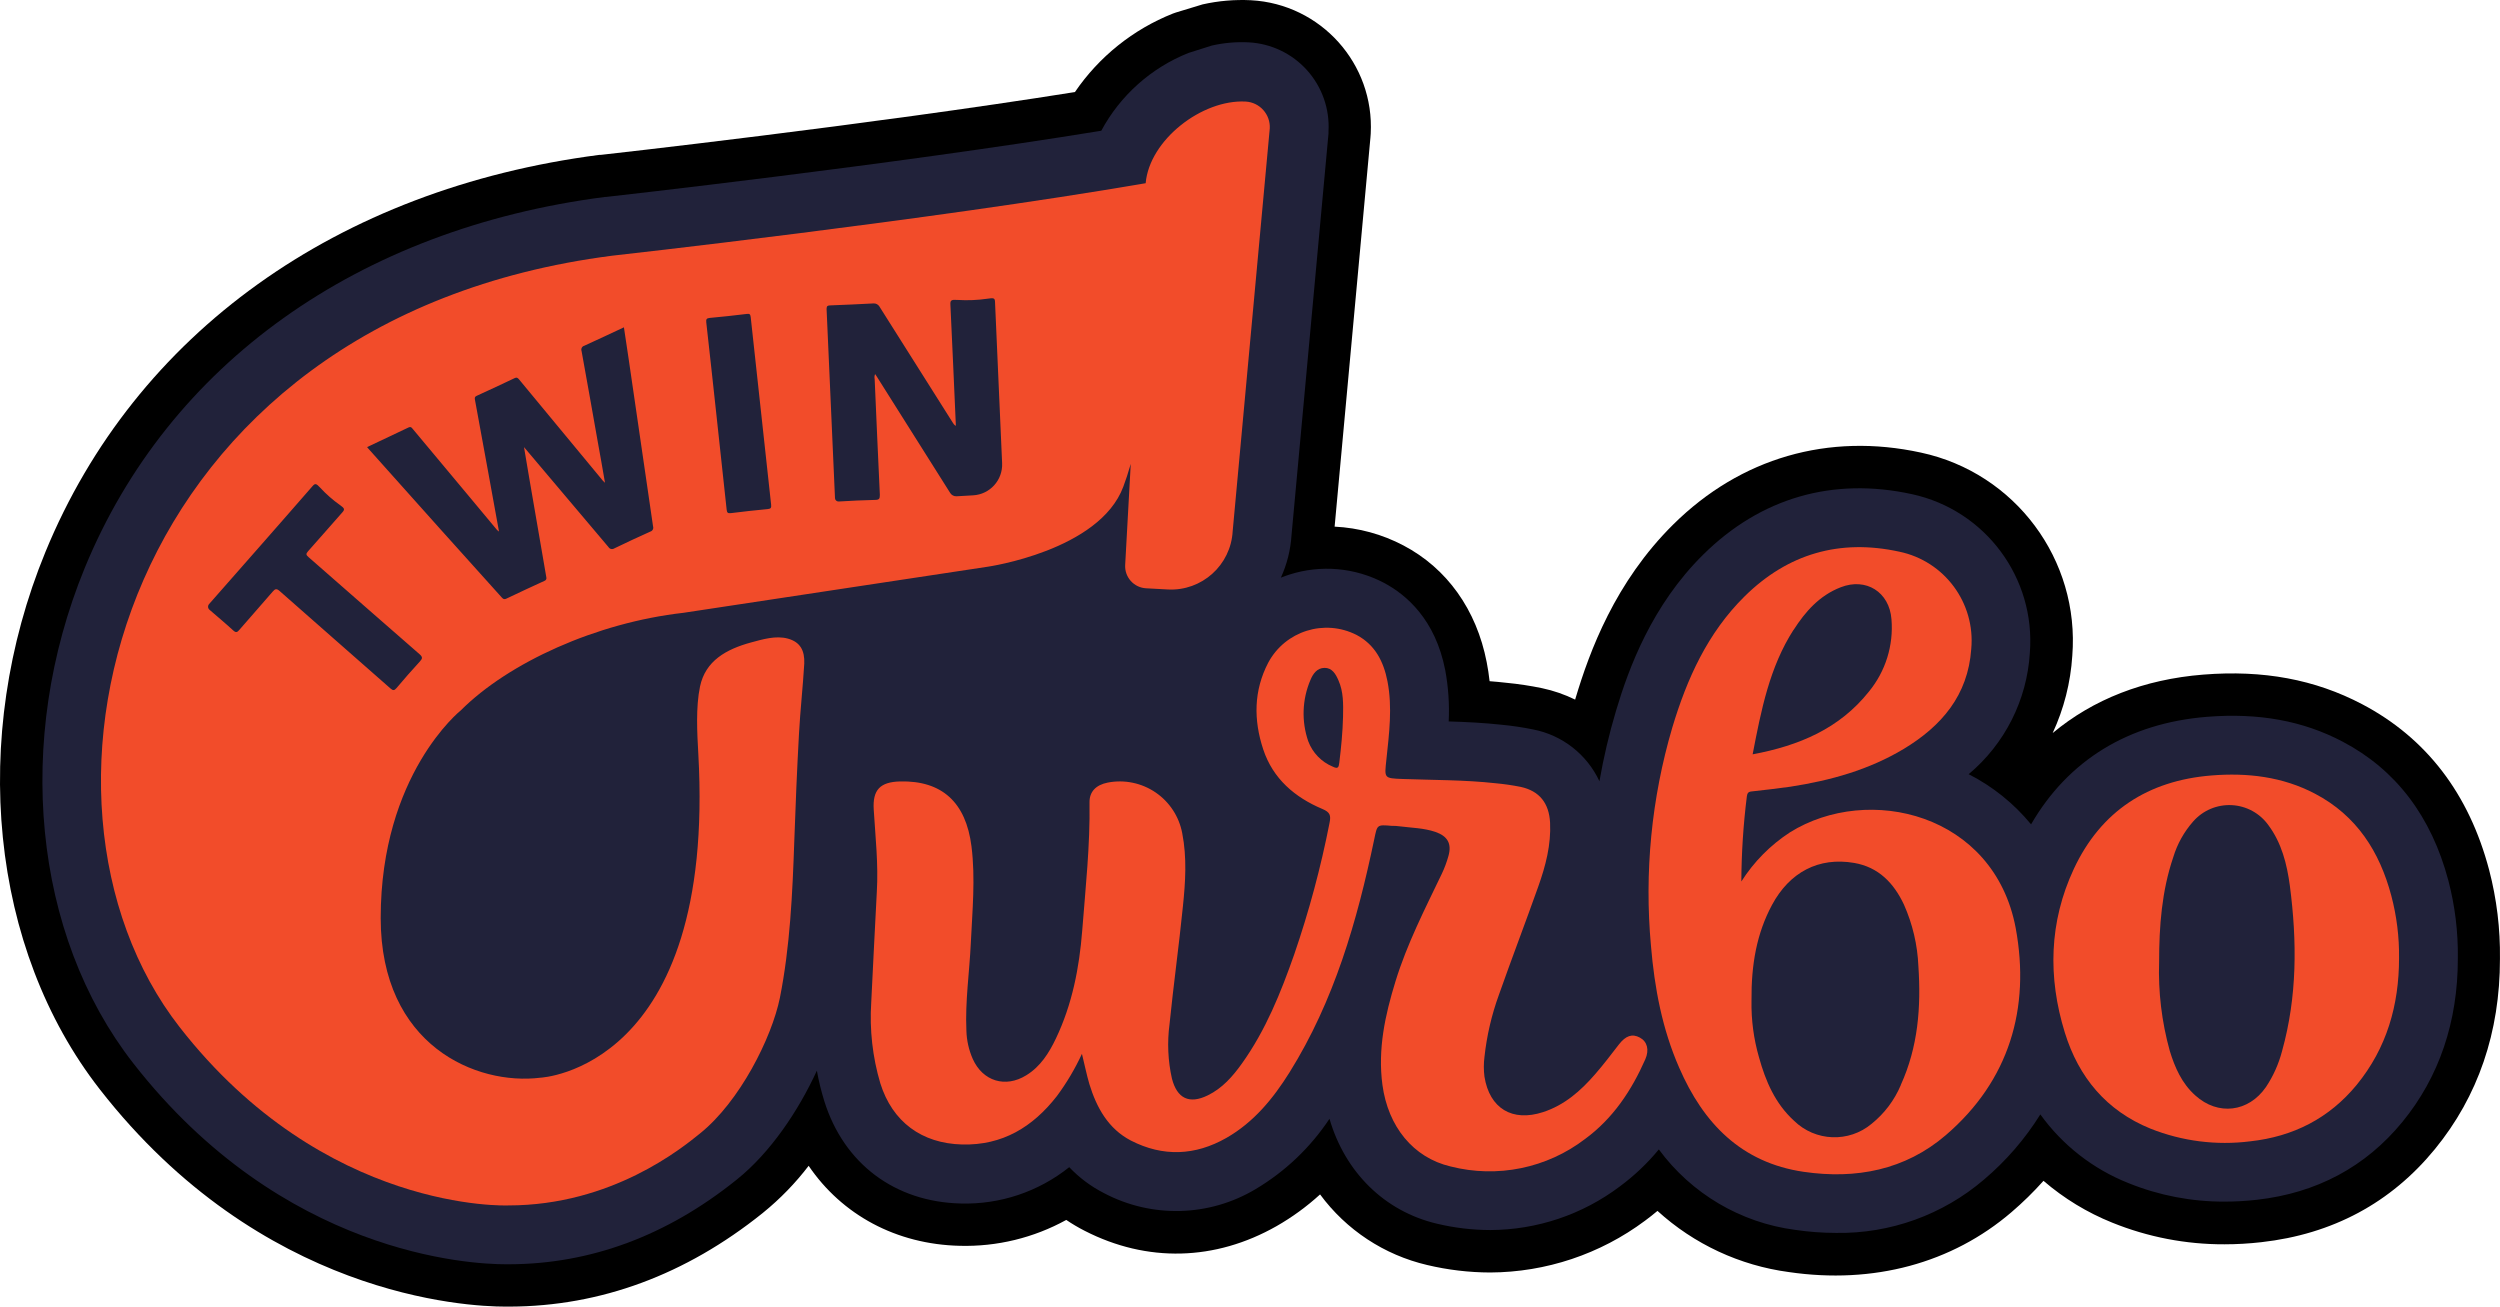
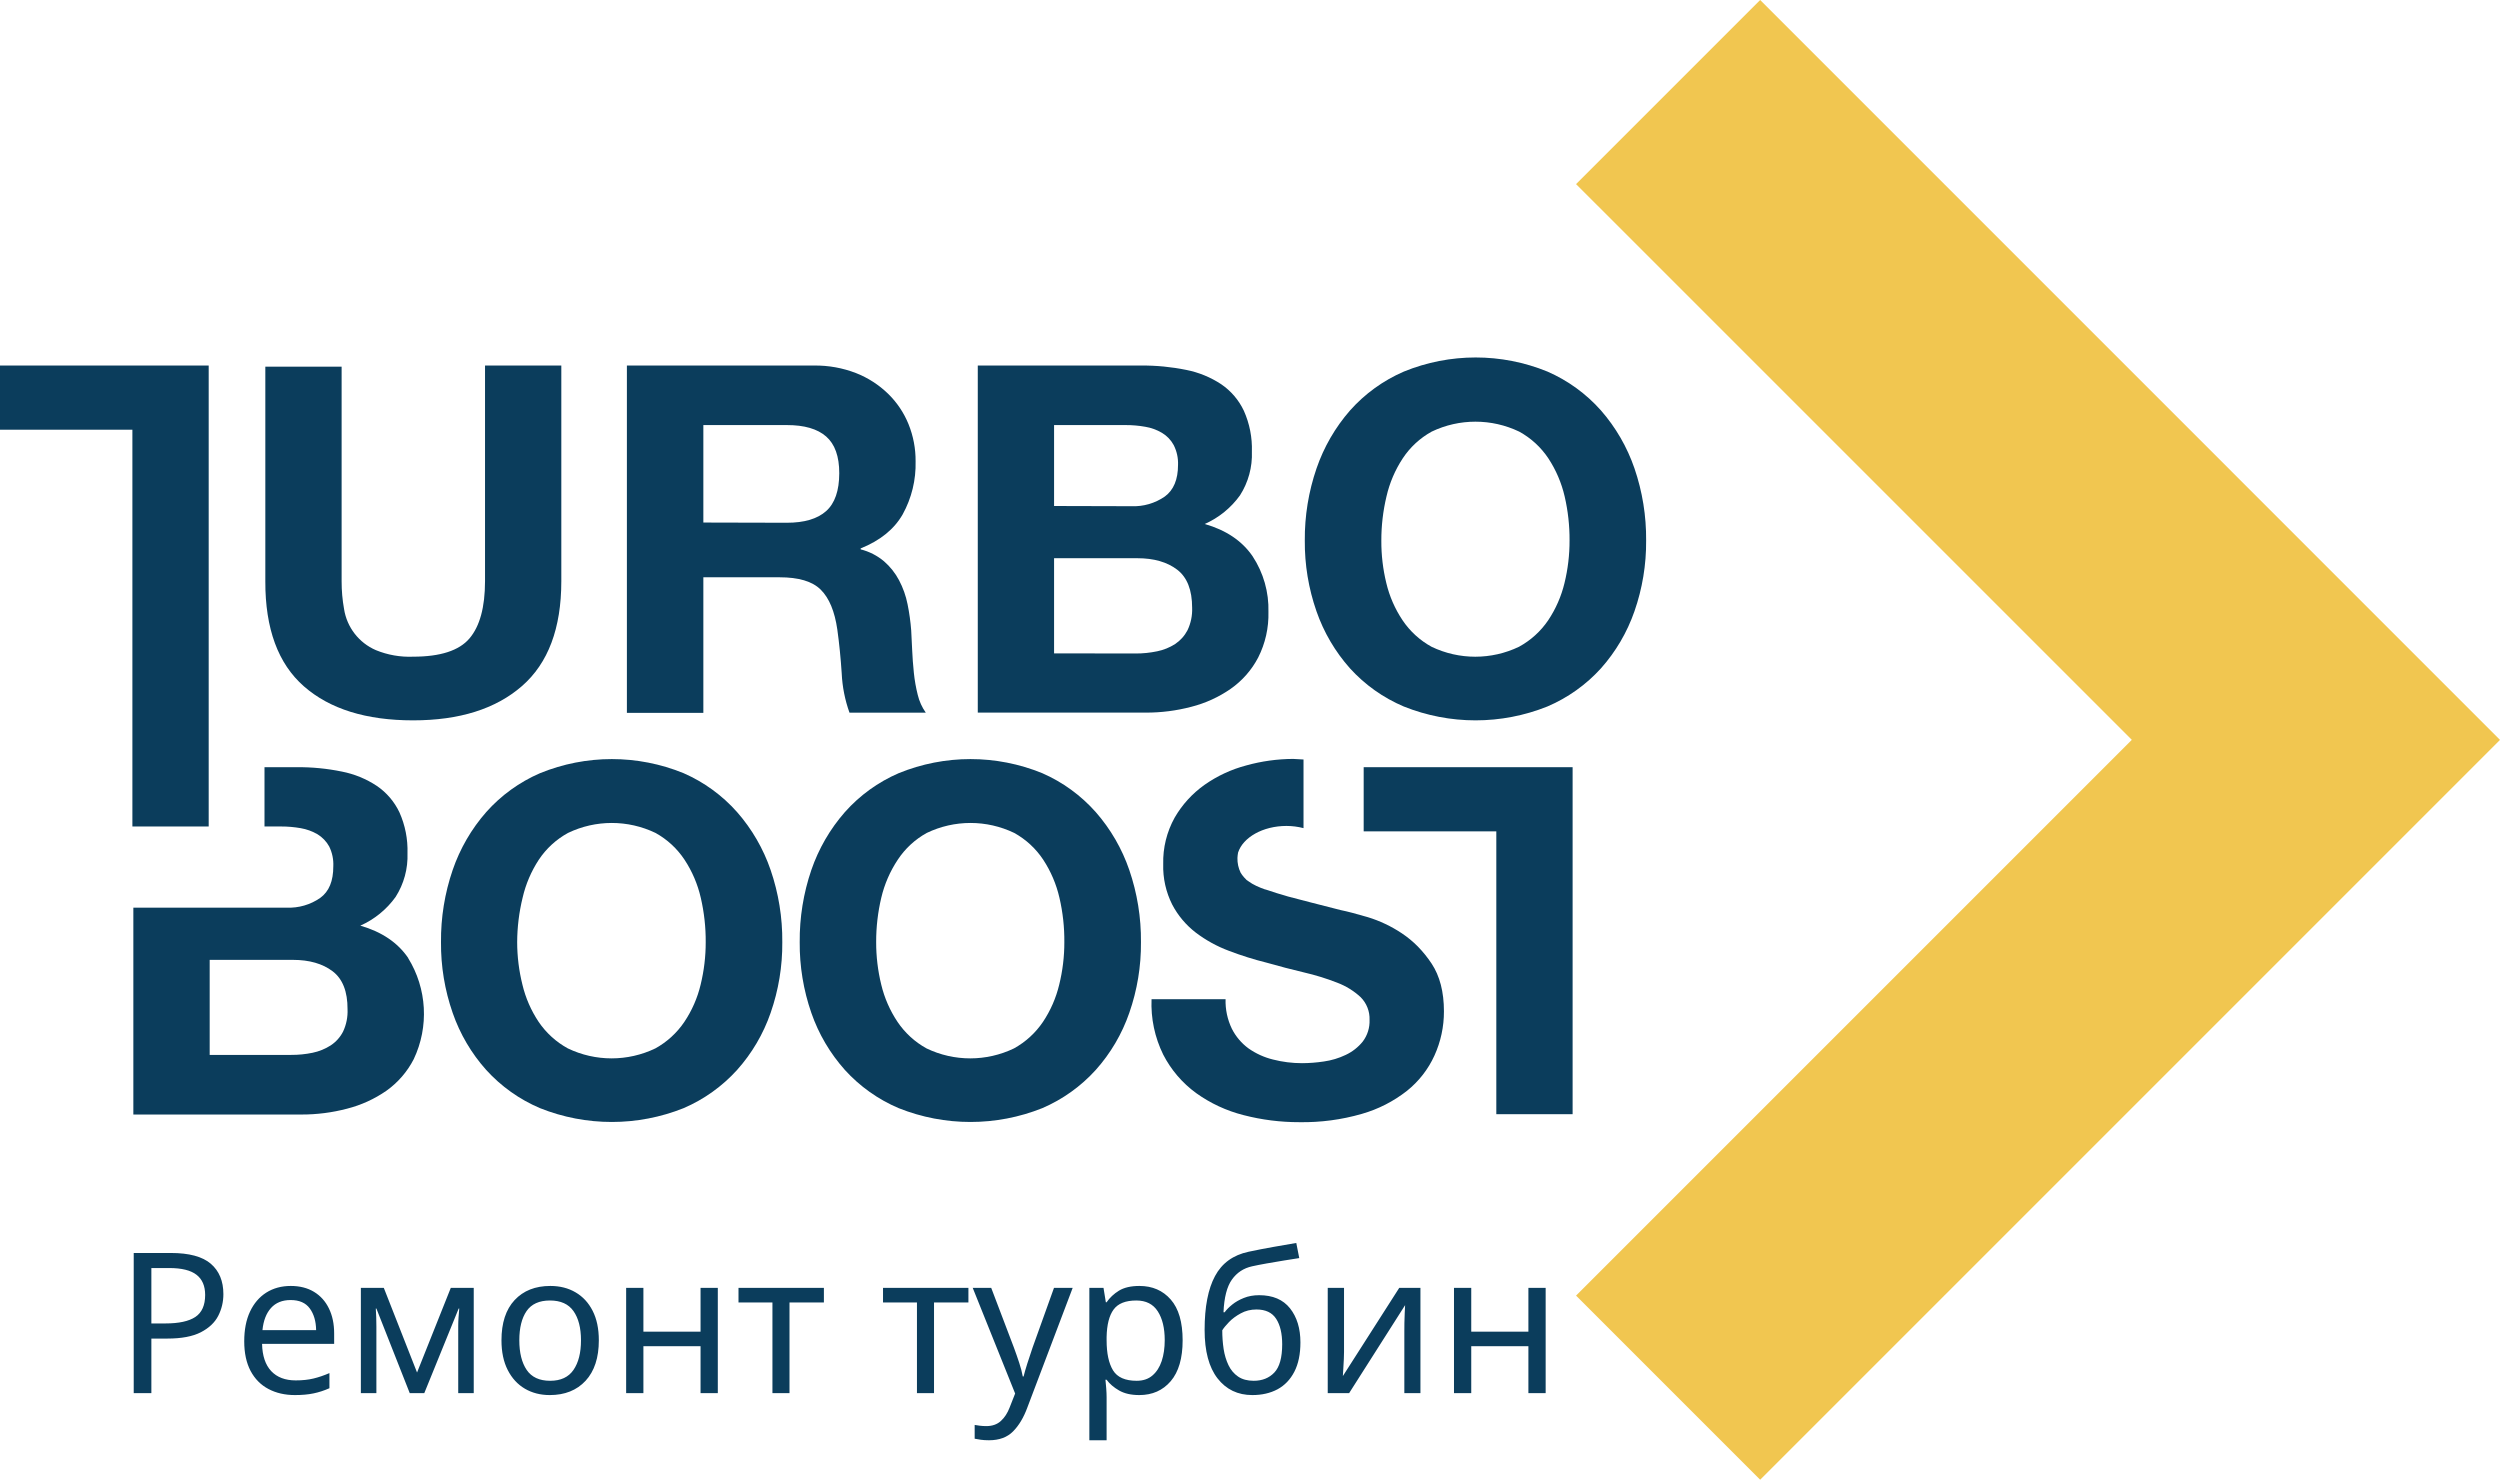
- <svg xmlns="http://www.w3.org/2000/svg" id="Слой_1" data-name="Слой 1" viewBox="0 0 531.2 277.63">
+ <svg xmlns="http://www.w3.org/2000/svg" viewBox="0 0 604.25 357.65">
  <defs>
-     <style>.cls-1{fill:#21223a;}.cls-2{fill:none;}.cls-3{fill:#f24c2a;}</style>
+     <style>.cls-1{font-size:47.46px;font-family:DniproCity-Regular, DniproCity;}.cls-1,.cls-3{fill:#0b3d5c;}.cls-2{fill:#f1c650;}</style>
  </defs>
-   <path d="M528.89,184.84c-4.28-16.21-13.36-28.05-27-35.22-10-5.25-21-7.3-33.74-6.28-12.57,1-23.39,5.24-32,12.42a46,46,0,0,0,4.17-16.4,40.88,40.88,0,0,0-32.15-43.19c-19.65-4.29-38.33,1.12-52.6,15.23-12.4,12.26-17.82,27-20.81,37,0,.08-.05.17-.08.25a30,30,0,0,0-7-2.42,69.89,69.89,0,0,0-7.61-1.15c-1.21-.14-2.4-.25-3.56-.34-.15-1.38-.36-2.73-.62-4.06-2.16-11.12-8.44-19.92-17.68-24.78a35,35,0,0,0-14.63-4l7.61-82.67.06-.83A26.94,26.94,0,0,0,265.81.05a38.16,38.16,0,0,0-10.27.88l-5.66,1.72-.66.23A45.55,45.55,0,0,0,228.4,19.56c-44.2,7.05-100.11,13.28-100.77,13.35l-.3,0C71.63,40.13,28.74,70.87,9.66,117.26-6.59,156.78-2.07,201.6,21.19,231.44c34.28,44,77.83,46.19,86.21,46.19h.93c19.28-.08,37.33-6.74,53.66-19.83l.18-.15a58.69,58.69,0,0,0,9.65-9.94c7.07,10.41,18.6,16.69,32.12,17a44.45,44.45,0,0,0,22.62-5.5,36.54,36.54,0,0,0,3.93,2.32c13.24,6.78,27.71,6.41,40.75-1a51.8,51.8,0,0,0,9.25-6.74,39.41,39.41,0,0,0,22.76,15,58.54,58.54,0,0,0,13.37,1.59,55.44,55.44,0,0,0,32.91-11c.9-.67,1.79-1.36,2.65-2.09a51.59,51.59,0,0,0,27.93,13c17.95,2.63,34.62-1.87,47.28-12.72a70.43,70.43,0,0,0,6.81-6.67,52.31,52.31,0,0,0,14.61,8.89,62.93,62.93,0,0,0,23.84,4.6h0a69.22,69.22,0,0,0,7.84-.45c15.12-1.7,27.53-8.35,36.88-19.78,9.18-11.23,13.83-24.83,13.82-40.43A71,71,0,0,0,528.89,184.84Z" />
-   <path class="cls-1" d="M252.53,11.25A36.3,36.3,0,0,0,234,27.78c-44.75,7.31-104.63,14-105.27,14.07l-.22,0C76.08,48.63,35.8,77.36,18,120.69c-15,36.58-11,77.88,10.31,105.22,31.76,40.73,71.64,42.72,79.11,42.72h.82c17.22-.05,33.41-6.05,48.13-17.85l.2-.16c7.11-5.69,13.07-14.58,17-23.12a54.07,54.07,0,0,0,1.58,6.47c4.16,13.3,15,21.42,29,21.75A35.33,35.33,0,0,0,227.19,248a27.1,27.1,0,0,0,7.4,5.52,32.86,32.86,0,0,0,32.19-.85,48.71,48.71,0,0,0,15.71-14.95c3.3,11.34,11.68,19.66,22.83,22.29a49.11,49.11,0,0,0,11.3,1.35,46,46,0,0,0,27.58-9.28,46.8,46.8,0,0,0,8.27-7.85,42.88,42.88,0,0,0,28.95,17.09,60.49,60.49,0,0,0,8.7.65,47.18,47.18,0,0,0,31.41-11.31,59,59,0,0,0,12-13.87,42.31,42.31,0,0,0,18.71,14.59,53.85,53.85,0,0,0,20.46,3.94,61.12,61.12,0,0,0,6.84-.39c12.7-1.43,23.1-7,30.91-16.53s11.81-21.3,11.79-34.78a61.83,61.83,0,0,0-2-16.48c-3.61-13.67-11.17-23.61-22.47-29.55h0c-8.42-4.44-17.85-6.16-28.83-5.28-16.68,1.34-29.49,9.22-37.38,22.85A41.53,41.53,0,0,0,418.3,164.5a36.5,36.5,0,0,0,13-25.77A31.94,31.94,0,0,0,406.25,105c-16.81-3.67-32.14.77-44.35,12.84C351,128.61,346.09,141.9,343.38,151a130.44,130.44,0,0,0-3.53,15A19.68,19.68,0,0,0,325.79,155a63.45,63.45,0,0,0-6.68-1c-3.85-.42-7.61-.6-11.29-.71a47.37,47.37,0,0,0-.74-10.91c-2.1-10.75-8.25-16-13-18.53A26.1,26.1,0,0,0,274,122.08c-.63.2-1.24.42-1.84.66a25.55,25.55,0,0,0,2.26-9l7.86-85.36,0-.48A17.92,17.92,0,0,0,265.33,9h0a28.74,28.74,0,0,0-7.84.68Z" />
-   <path class="cls-2" d="M397.06,146.92a21.42,21.42,0,0,0,4.8-15.38c-.44-5.76-5.41-8.91-10.8-6.79-4.47,1.75-7.47,5.17-10,9.06-5.11,7.95-6.88,17-8.74,26.43C382.25,158.39,390.82,154.77,397.06,146.92Z" />
-   <path class="cls-2" d="M404.55,192.17c-2.15-4.57-5.39-8-10.6-8.86-7.49-1.28-13.68,1.94-17.44,8.94-3.26,6.09-4.42,12.66-4.35,20.36a40.59,40.59,0,0,0,1.59,12c1.4,5.07,3.42,9.85,7.45,13.49a12.29,12.29,0,0,0,16.5.63,21.06,21.06,0,0,0,6.18-8.2c3.67-8.06,4.33-16.58,3.74-25.28A35.85,35.85,0,0,0,404.55,192.17Z" />
-   <path class="cls-2" d="M482,175.36a10.21,10.21,0,0,0-16-.82,20.42,20.42,0,0,0-4.24,7.61c-2.41,7.2-2.94,14.67-3,22.19A63,63,0,0,0,461,223.28c1.09,3.56,2.57,6.93,5.43,9.48,4.86,4.35,11.34,3.58,15-1.77a25.2,25.2,0,0,0,3.43-7.65c3.24-11.62,3.2-23.39,1.59-35.21C485.86,183.58,484.75,179.14,482,175.36Z" />
-   <path class="cls-2" d="M281.47,141.89c-1.62,0-2.48,1.24-3,2.58a18.11,18.11,0,0,0-.47,13,9.44,9.44,0,0,0,5.22,5.41c1.09.53,1.26.16,1.38-.82.4-3.25.72-6.51.8-9.79.05-2.64.12-5.28-1-7.78C283.84,143.19,283.13,141.87,281.47,141.89Z" />
-   <path class="cls-3" d="M348.44,220.47c-1.63-.89-3-.41-4.46,1.46-1.65,2.14-3.28,4.29-5.05,6.32-3.06,3.53-6.51,6.58-11.09,8.06-6.52,2.12-11.34-.8-12.42-7.53a16.48,16.48,0,0,1,0-4.21,56.28,56.28,0,0,1,3.05-13.14c2.72-7.72,5.65-15.36,8.39-23.08,1.55-4.37,2.73-8.83,2.5-13.55-.21-4.12-2.24-6.73-6.23-7.6a51.06,51.06,0,0,0-5.39-.78c-6.54-.72-13.11-.66-19.68-.9-4.06-.15-3.9-.15-3.48-4.12.58-5.53,1.31-11.08.23-16.64-.82-4.2-2.64-7.78-6.59-9.86a14.06,14.06,0,0,0-18.75,5.91c-3.1,5.94-3.12,12.19-1.06,18.42s6.7,10.19,12.59,12.67c1.6.68,1.83,1.34,1.5,2.95A210,210,0,0,1,275,202.78c-2.85,8.13-6.06,16.12-11.12,23.2-1.95,2.73-4.15,5.25-7.25,6.76-3.94,1.93-6.53.67-7.62-3.57a33,33,0,0,1-.51-11.54c.84-8.34,2-16.64,2.84-25,.54-5.18.88-10.39-.14-15.59a13.49,13.49,0,0,0-15.81-10.76c-2.49.49-3.93,1.91-3.89,4.24.14,9.11-.85,18.16-1.55,27.21-.62,7.92-2.13,15.67-5.58,22.91-1.47,3.09-3.3,6-6.3,7.83-4.43,2.76-9.26,1.27-11.38-3.47a16,16,0,0,1-1.35-6c-.28-6.24.65-12.41.94-18.62.32-6.85,1-13.7.14-20.55-1.18-9.41-6.33-14-15.17-13.79-4.23.11-5.87,1.77-5.6,6,.36,5.79,1,11.57.66,17.39-.4,7.85-.82,15.7-1.19,23.55a49.31,49.31,0,0,0,1.93,17.2c2.56,8.19,8.8,12.78,17.37,13s15-3.69,20.13-10.26a50.74,50.74,0,0,0,5.34-9c.57,2.35,1,4.43,1.58,6.43,1.54,5,4,9.49,8.83,12,6.8,3.49,13.65,3.22,20.29-.57,5.81-3.32,9.93-8.36,13.41-13.92,9.5-15.22,14.37-32.16,18-49.54.65-3.1.53-3.12,3.75-2.84.53,0,1.06,0,1.58.09,2.55.33,5.15.35,7.62,1.18,2.64.9,3.56,2.51,2.81,5.15a23.11,23.11,0,0,1-1.41,3.77c-3.59,7.49-7.39,14.88-9.84,22.86-2.2,7.15-3.79,14.38-2.77,22,1.2,8.84,6.53,15.45,14.48,17.32A33.43,33.43,0,0,0,336.81,242c5.91-4.34,9.85-10.27,12.78-16.91C350.48,223.07,350,221.3,348.44,220.47Zm-63.07-68.18c-.08,3.28-.4,6.54-.8,9.79-.12,1-.29,1.35-1.38.82a9.44,9.44,0,0,1-5.22-5.41,18.11,18.11,0,0,1,.47-13c.55-1.34,1.41-2.56,3-2.58s2.37,1.3,2.94,2.62C285.49,147,285.42,149.65,285.37,152.29Z" />
-   <path class="cls-3" d="M380.34,176.85A34.52,34.52,0,0,0,370,187.3a151.2,151.2,0,0,1,1.17-18.08c.09-.7.31-1,1.05-1.06,2.74-.3,5.47-.62,8.19-1,8.5-1.31,16.7-3.58,24.13-8.05,8-4.84,13.62-11.36,14.31-21.21a19.31,19.31,0,0,0-15.29-20.68c-12.63-2.76-23.69.42-32.89,9.52-7.84,7.75-12.23,17.48-15.34,27.85A124.25,124.25,0,0,0,350.8,201c.75,8.91,2.38,17.63,6,25.88,5.12,11.78,13.17,20.17,26.45,22.11,11.1,1.62,21.55-.38,30.18-7.78,13.53-11.6,18-27,14.87-44C423.72,172.82,397,166.47,380.34,176.85Zm.76-43c2.49-3.89,5.49-7.31,10-9.06,5.39-2.12,10.36,1,10.8,6.79a21.42,21.42,0,0,1-4.8,15.38c-6.24,7.85-14.81,11.47-24.7,13.32C374.22,150.84,376,141.76,381.1,133.81Zm22.78,96.72a21.06,21.06,0,0,1-6.18,8.2,12.29,12.29,0,0,1-16.5-.63c-4-3.64-6.05-8.42-7.45-13.49a40.59,40.59,0,0,1-1.59-12c-.07-7.7,1.09-14.27,4.35-20.36,3.76-7,9.95-10.22,17.44-8.94,5.21.89,8.45,4.29,10.6,8.86a35.85,35.85,0,0,1,3.07,13.08C408.21,214,407.55,222.47,403.88,230.53Z" />
-   <path class="cls-3" d="M508.11,190.34c-2.49-9.4-7.38-17.05-16.21-21.69-6.9-3.63-14.38-4.49-22-3.88-13.46,1.08-23.5,7.55-29.26,19.87-5.25,11.26-5.54,23-1.9,34.78,2.94,9.5,8.83,16.58,18.19,20.39a42.71,42.71,0,0,0,21.18,2.7c9.16-1,16.79-4.89,22.64-12,6.39-7.81,9-16.94,9-26.92A49.45,49.45,0,0,0,508.11,190.34Zm-23.22,33a25.2,25.2,0,0,1-3.43,7.65c-3.71,5.35-10.19,6.12-15,1.77-2.86-2.55-4.34-5.92-5.43-9.48a63,63,0,0,1-2.26-18.94c0-7.52.56-15,3-22.19a20.42,20.42,0,0,1,4.24-7.61,10.21,10.21,0,0,1,16,.82c2.8,3.78,3.91,8.22,4.53,12.77C488.09,200,488.13,211.72,484.89,223.34Z" />
-   <path class="cls-3" d="M167.4,135.69c-2.55-.7-5.37.16-7.79.81-5.29,1.44-9.72,3.9-10.87,9.37-.92,4.43-.61,9.84-.36,14.34,3.76,67.08-33.56,68.78-33.56,68.78-13.57,1.69-33.93-6.79-33.93-33.93,0-30.53,17-44.1,17-44.1,10.18-10.18,28.84-18.66,47.32-20.75l64.64-9.79s23.75-3.39,28.83-17c.52-1.37,1.05-3,1.58-4.85L239.08,120a4.7,4.7,0,0,0,4.44,5l4.61.25a13.11,13.11,0,0,0,13.79-12.4l7.88-85.56a5.43,5.43,0,0,0-5.13-5.71c-9.24-.49-20.43,8.13-21.24,17.35-46.13,7.93-113.35,15.4-113.35,15.4C24.92,67.84.37,169.76,38.15,218.22,69,257.82,108,256.13,108,256.13c22.05,0,37-12.27,40.71-15.27,8.48-6.79,15.27-20.36,17-28.84,2.16-10.84,2.68-22.26,3.06-33.28.26-7.62.58-15.24,1-22.85.27-5,.83-9.93,1.12-14.9C171,138.26,170.06,136.42,167.4,135.69Zm9-70.8c3.07-.12,6.15-.25,9.23-.42a1.36,1.36,0,0,1,1.21.63q7.78,12.36,15.6,24.7a2.24,2.24,0,0,0,.56.66.33.33,0,0,1,.1-.06c-.38-8.56-.75-17.12-1.16-25.67-.05-.93.18-1.1,1.53-1a30.55,30.55,0,0,0,6.34-.26c1.28-.19,1.57-.18,1.61.64q.74,17.15,1.51,34.3a6.54,6.54,0,0,1-6.18,6.84l-3.5.2a1.5,1.5,0,0,1-1.35-.7q-7.8-12.42-15.64-24.8c-.08-.13-.17-.25-.32-.47a1.87,1.87,0,0,0-.09,1.1c.36,8.19.71,16.37,1.1,24.56,0,.8-.11,1.07-1,1.08-2.59.05-5.18.19-7.76.34a.74.74,0,0,1-.77-.69q-.87-20.13-1.79-40.26C175.64,65,175.88,64.91,176.4,64.89Zm-25.58,2.66c2.61-.23,5.22-.53,7.82-.84.59-.07.8,0,.87.67q2.15,19.94,4.34,39.87c.07.64-.06.86-.73.92-2.61.25-5.21.53-7.82.86-.65.08-.83-.09-.9-.73-.7-6.64-1.43-13.27-2.15-19.9s-1.43-13.26-2.18-19.89C150,67.84,150.11,67.62,150.82,67.55Zm-64,23.27c.44-.21.62,0,.84.27q6.06,7.27,12.13,14.53,2.92,3.51,5.83,7a3.63,3.63,0,0,0,.41.33c-.75-4.14-1.48-8.12-2.2-12.1-1-5.35-1.94-10.7-2.93-16-.08-.44.08-.61.44-.77,2.66-1.23,5.33-2.45,8-3.73.52-.25.72,0,1,.33l8.09,9.78,9.69,11.71c.09.11.22.21.43.41-.53-3-1-5.85-1.54-8.72-1.14-6.43-2.27-12.86-3.44-19.28a.85.85,0,0,1,.59-1.12c2.78-1.26,5.54-2.57,8.41-3.91.34,2.28.66,4.48,1,6.68q2.59,17.81,5.19,35.61a.87.87,0,0,1-.6,1.12c-2.56,1.15-5.11,2.34-7.63,3.56a.88.88,0,0,1-1.25-.29c-5.91-7-11.83-14-17.94-21.23.4,2.35.75,4.43,1.1,6.51q1.81,10.56,3.64,21.13a.62.62,0,0,1-.41.79c-2.7,1.24-5.39,2.48-8.06,3.76-.55.27-.79,0-1.08-.33L93.65,112.53,78.3,95.36,78,95C81,93.57,83.89,92.21,86.82,90.82Zm-28.89,34.9c-2.33,2.72-4.73,5.39-7.07,8.11-.45.53-.72.66-1.3.13-1.45-1.34-3.43-3-5.06-4.41a.84.84,0,0,1-.08-1.19l11.07-12.59c3.64-4.16,7.29-8.3,10.91-12.47.54-.62.78-.61,1.61.3a26.82,26.82,0,0,0,4.28,3.75c.89.64,1,.87.52,1.44-2.47,2.78-4.89,5.59-7.37,8.36-.48.54-.4.78.11,1.22,7.86,6.87,15.7,13.77,23.58,20.62.71.62.66.93.07,1.58-1.69,1.83-3.33,3.71-4.94,5.62-.49.58-.76.56-1.31.08-7.83-6.9-15.7-13.77-23.52-20.68C58.76,125,58.46,125.1,57.93,125.72Z" />
+   <g id="Original">
+     <text class="cls-1" transform="translate(27.71 336.72)">Ремонт турбин</text>
+     <polygon class="cls-2" points="604.25 178.83 425.43 0 380.93 44.5 515.26 178.82 380.93 313.15 425.43 357.65 604.25 178.83" />
+     <path class="cls-3" d="M126.15,165.83q-9.51,8.28-26.31,8.28-17,0-26.38-8.22t-9.33-25.38V88.62H82.57v51.89a37.26,37.26,0,0,0,.59,6.7,13,13,0,0,0,7.69,9.93,21.38,21.38,0,0,0,9,1.58q9.87,0,13.62-4.41t3.76-13.8V88.35h18.44v52.16Q135.66,157.55,126.15,165.83Z" />
+     <path class="cls-3" d="M196.75,88.35a27.12,27.12,0,0,1,10.16,1.83,23.39,23.39,0,0,1,7.75,5,21.58,21.58,0,0,1,4.93,7.34,23.48,23.48,0,0,1,1.71,9,25.16,25.16,0,0,1-3.12,12.8q-3.1,5.4-10.16,8.23v.23a14.2,14.2,0,0,1,5.64,2.88,15.91,15.91,0,0,1,3.64,4.58,21.3,21.3,0,0,1,2.06,5.81,51.27,51.27,0,0,1,.88,6.35c.08,1.33.16,2.89.23,4.69s.22,3.65.41,5.53a37.55,37.55,0,0,0,.94,5.34,12.55,12.55,0,0,0,1.94,4.29H205.32a32.57,32.57,0,0,1-1.88-9.52c-.24-3.67-.59-7.2-1.06-10.57-.63-4.38-1.95-7.59-4-9.63s-5.36-3-10-3H170v32.77H151.52V88.35Zm-6.58,38q6.35,0,9.51-2.82t3.17-9.16q0-6.1-3.17-8.87t-9.51-2.76H170V126.3Z" />
+     <path class="cls-3" d="M275.8,88.35a52.57,52.57,0,0,1,10.93,1.06,23.64,23.64,0,0,1,8.45,3.47,16,16,0,0,1,5.46,6.4,22.41,22.41,0,0,1,1.94,9.87,18.35,18.35,0,0,1-2.87,10.57,20.94,20.94,0,0,1-8.53,6.93q7.77,2.23,11.58,7.81a23.29,23.29,0,0,1,3.82,13.45,23.06,23.06,0,0,1-2.47,11,21.21,21.21,0,0,1-6.64,7.57,29.3,29.3,0,0,1-9.52,4.35,42.75,42.75,0,0,1-11,1.41H236.33V88.35Zm-2.35,34a13.21,13.21,0,0,0,8.1-2.35c2.12-1.56,3.18-4.11,3.18-7.63a9.72,9.72,0,0,0-1.06-4.82,7.72,7.72,0,0,0-2.82-2.93,11.62,11.62,0,0,0-4.05-1.47,26.43,26.43,0,0,0-4.76-.41H254.77V122.3Zm1.06,35.6a24.83,24.83,0,0,0,5.17-.53,12.71,12.71,0,0,0,4.35-1.76,9,9,0,0,0,3-3.35,11.57,11.57,0,0,0,1.11-5.4q0-6.47-3.63-9.23t-9.64-2.76H254.77v23Z" />
+     <path class="cls-3" d="M318.21,113.2a42.08,42.08,0,0,1,8.1-14,37.13,37.13,0,0,1,13-9.39,45.87,45.87,0,0,1,34.71,0,37.21,37.21,0,0,1,12.93,9.39,42.08,42.08,0,0,1,8.1,14,52.37,52.37,0,0,1,2.82,17.44,50.7,50.7,0,0,1-2.82,17.1,41,41,0,0,1-8.1,13.8A37.17,37.17,0,0,1,374,170.76a46.63,46.63,0,0,1-34.71,0,37.09,37.09,0,0,1-13-9.22,41,41,0,0,1-8.1-13.8,50.7,50.7,0,0,1-2.82-17.1A52.37,52.37,0,0,1,318.21,113.2Zm16.86,27.72a27.72,27.72,0,0,0,3.93,9,20.08,20.08,0,0,0,7,6.4,24.41,24.41,0,0,0,21.15,0,20.2,20.2,0,0,0,7.05-6.4,28,28,0,0,0,3.94-9,42.79,42.79,0,0,0,1.22-10.28A46,46,0,0,0,378.18,120a28.49,28.49,0,0,0-3.94-9.21,20,20,0,0,0-7.05-6.47,24.5,24.5,0,0,0-21.15,0,19.9,19.9,0,0,0-7,6.47,28.25,28.25,0,0,0-3.93,9.21,45.52,45.52,0,0,0-1.24,10.69A42.3,42.3,0,0,0,335.07,140.92Z" />
+     <path class="cls-3" d="M109.41,210.28a41.74,41.74,0,0,1,8.11-14,37.06,37.06,0,0,1,13-9.4,45.87,45.87,0,0,1,34.71,0,37.19,37.19,0,0,1,12.92,9.4,41.74,41.74,0,0,1,8.11,14,52.33,52.33,0,0,1,2.82,17.44,50.6,50.6,0,0,1-2.82,17.09,40.64,40.64,0,0,1-8.11,13.8,37.29,37.29,0,0,1-12.92,9.23,46.76,46.76,0,0,1-34.71,0,37.15,37.15,0,0,1-13-9.23,40.64,40.64,0,0,1-8.11-13.8,50.6,50.6,0,0,1-2.82-17.09A52.33,52.33,0,0,1,109.41,210.28ZM126.27,238a27.82,27.82,0,0,0,3.93,9,20.29,20.29,0,0,0,7.05,6.4,24.41,24.41,0,0,0,21.15,0,20.26,20.26,0,0,0,7-6.4,27.62,27.62,0,0,0,3.94-9,42.86,42.86,0,0,0,1.23-10.28A46.05,46.05,0,0,0,169.38,217a28.11,28.11,0,0,0-3.94-9.22,20,20,0,0,0-7-6.46,24.41,24.41,0,0,0-21.15,0,20,20,0,0,0-7.05,6.46,28.31,28.31,0,0,0-3.93,9.22A46.05,46.05,0,0,0,125,227.72,42.86,42.86,0,0,0,126.27,238Z" />
+     <path class="cls-3" d="M196.1,210.28a41.91,41.91,0,0,1,8.11-14,37.06,37.06,0,0,1,13-9.4,45.87,45.87,0,0,1,34.71,0,37.19,37.19,0,0,1,12.92,9.4,41.74,41.74,0,0,1,8.11,14,52.33,52.33,0,0,1,2.82,17.44,50.6,50.6,0,0,1-2.82,17.09,40.64,40.64,0,0,1-8.11,13.8,37.29,37.29,0,0,1-12.92,9.23,46.76,46.76,0,0,1-34.71,0,37.15,37.15,0,0,1-13-9.23,40.8,40.8,0,0,1-8.11-13.8,50.85,50.85,0,0,1-2.81-17.09A52.58,52.58,0,0,1,196.1,210.28ZM213,238a27.84,27.84,0,0,0,3.94,9,20.21,20.21,0,0,0,7,6.4,24.38,24.38,0,0,0,21.14,0,20.29,20.29,0,0,0,7-6.4,27.82,27.82,0,0,0,3.93-9,42.36,42.36,0,0,0,1.24-10.28A45.52,45.52,0,0,0,256.07,217a28.31,28.31,0,0,0-3.93-9.22,20,20,0,0,0-7-6.46,24.38,24.38,0,0,0-21.14,0,19.9,19.9,0,0,0-7,6.46A28.32,28.32,0,0,0,213,217a46.05,46.05,0,0,0-1.23,10.69A42.86,42.86,0,0,0,213,238Z" />
+     <path class="cls-3" d="M329.6,200.94V185.43h50.5v15.51h0V269.3H361.66V200.94Z" />
+     <path class="cls-3" d="M98.66,231.54q-3.81-5.58-11.57-7.81a21,21,0,0,0,8.52-6.93,18.39,18.39,0,0,0,2.88-10.58,22.5,22.5,0,0,0-1.94-9.86,16,16,0,0,0-5.46-6.4,23.43,23.43,0,0,0-8.46-3.47,51.87,51.87,0,0,0-10.92-1.06H63.93v14.33h4a27.37,27.37,0,0,1,4.76.41,12.2,12.2,0,0,1,4.05,1.47,8,8,0,0,1,2.82,2.94,9.81,9.81,0,0,1,1,4.82c0,3.52-1,6.06-3.17,7.63a13.23,13.23,0,0,1-8.1,2.35H50.68v0H32.23v50H72.88a42.83,42.83,0,0,0,11-1.41,29.37,29.37,0,0,0,9.52-4.34A21.31,21.31,0,0,0,100,256a25.61,25.61,0,0,0-1.35-24.43Zm-15.74,17.8a8.8,8.8,0,0,1-3,3.34,12.92,12.92,0,0,1-4.35,1.77,24.77,24.77,0,0,1-5.17.52H50.68V232H70.77q6,0,9.63,2.76T84,243.93A11.52,11.52,0,0,1,82.92,249.34Z" />
+     <path class="cls-3" d="M0,103.86V88.35H50.44v15.51h0v95.9H32v-95.9Z" />
+     <path class="cls-3" d="M346,232.87a28.23,28.23,0,0,0-3.31-4.1,24.5,24.5,0,0,0-3.84-3.17,31.31,31.31,0,0,0-8.28-3.93q-4.19-1.23-6.52-1.7c-5.25-1.33-9.49-2.43-12.75-3.29-1-.28-1.88-.55-2.78-.83s-1.84-.58-2.66-.87l-.08,0a21.43,21.43,0,0,1-2.11-.85,11.71,11.71,0,0,1-2-1.18c-.12-.08-.26-.17-.37-.26a6.45,6.45,0,0,1-.63-.66,7.91,7.91,0,0,1-.8-1.08,7.69,7.69,0,0,1-.78-3.59,10.36,10.36,0,0,1,.15-1.29c1.19-3.68,6-6.44,11.7-6.44a16.54,16.54,0,0,1,4.12.53V183.57c-.83,0-1.65-.14-2.5-.14A42.92,42.92,0,0,0,301.24,185a31.48,31.48,0,0,0-10.11,4.7,25,25,0,0,0-7.22,7.93,22,22,0,0,0-2.76,11.22,20.45,20.45,0,0,0,2.18,9.8,20.66,20.66,0,0,0,5.69,6.76h0l0,0a31.46,31.46,0,0,0,8,4.4,78.75,78.75,0,0,0,9.17,2.88c3,.86,6.06,1.65,9,2.35a57.82,57.82,0,0,1,8,2.47,17.38,17.38,0,0,1,5.67,3.5,7.38,7.38,0,0,1,2.16,5.51,8.13,8.13,0,0,1-1.64,5.22,11.6,11.6,0,0,1-4.12,3.23,18.07,18.07,0,0,1-5.28,1.59,36,36,0,0,1-5.29.41,28.23,28.23,0,0,1-7-.88,17.59,17.59,0,0,1-5.94-2.7,13.39,13.39,0,0,1-4-4.72,15.38,15.38,0,0,1-1.53-7.17h0v0H278.33a27.69,27.69,0,0,0,2.82,13.4,26.51,26.51,0,0,0,7.93,9.28h0l0,0a33.94,33.94,0,0,0,11.51,5.35,53.28,53.28,0,0,0,13.46,1.7,51.36,51.36,0,0,0,15.09-2,31.81,31.81,0,0,0,10.93-5.58,23.2,23.2,0,0,0,6.63-8.51A25.59,25.59,0,0,0,349,244.44Q349,237.39,346,232.87Z" />
+   </g>
</svg>
